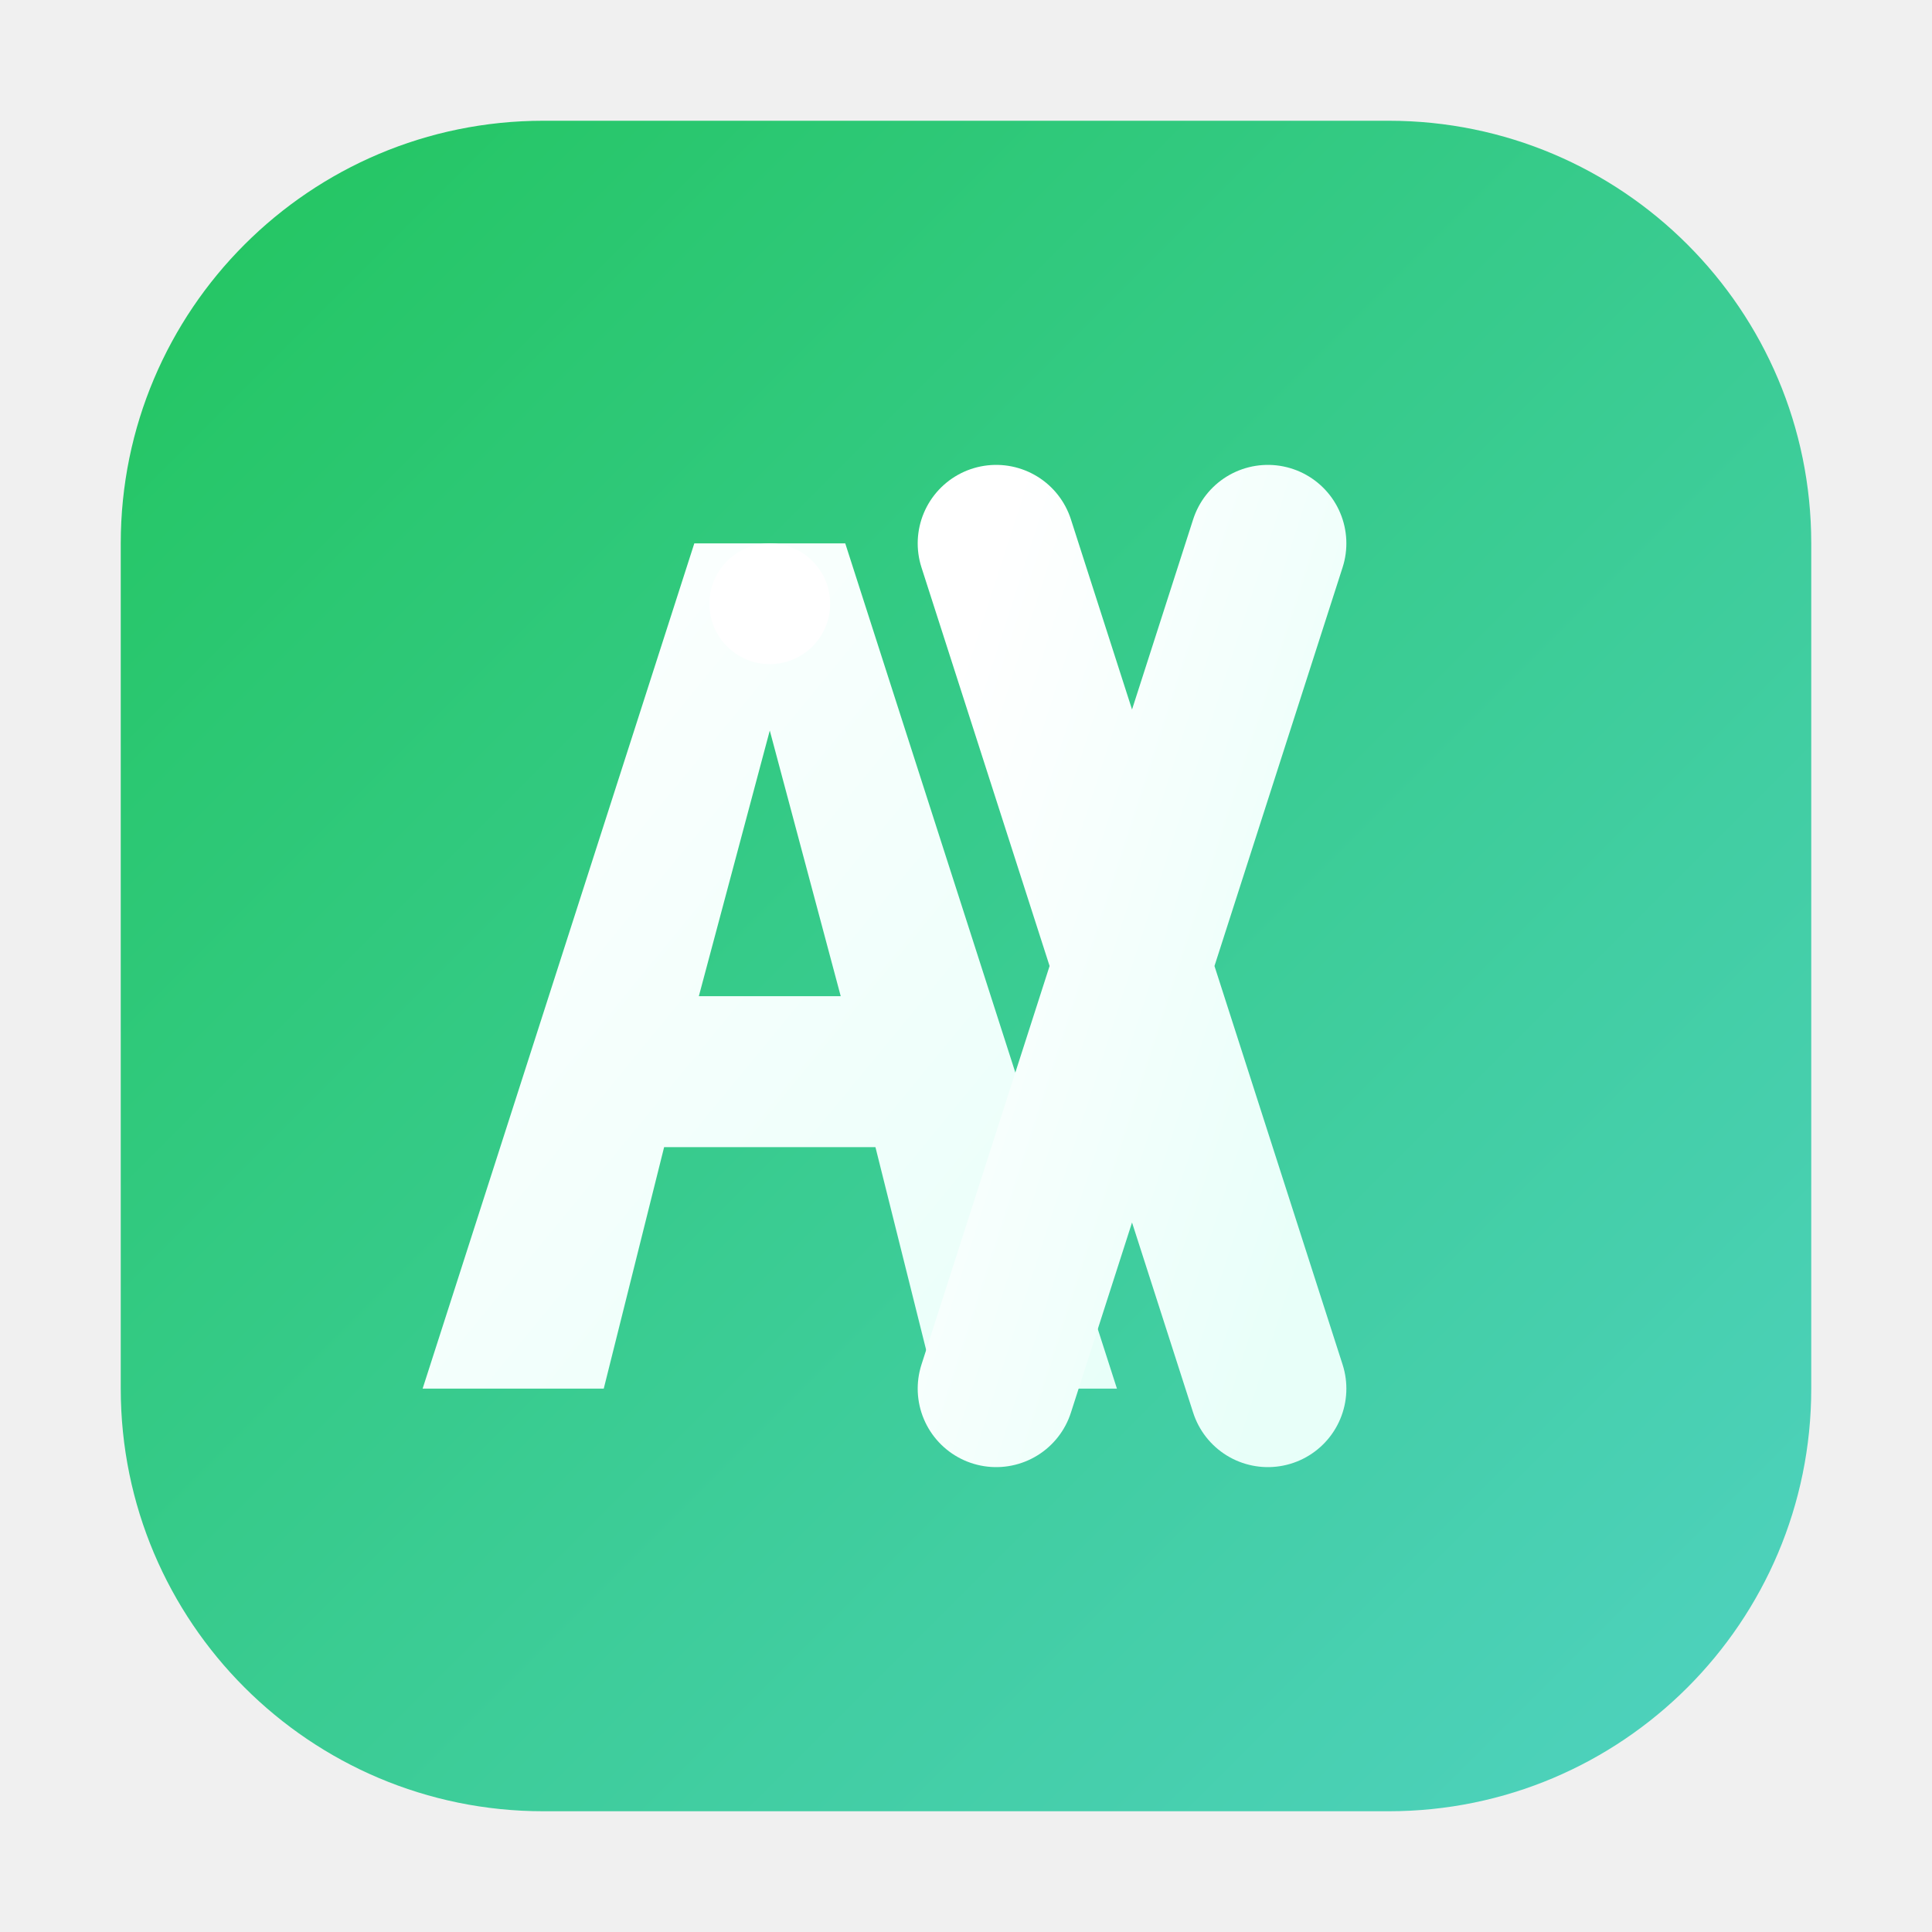
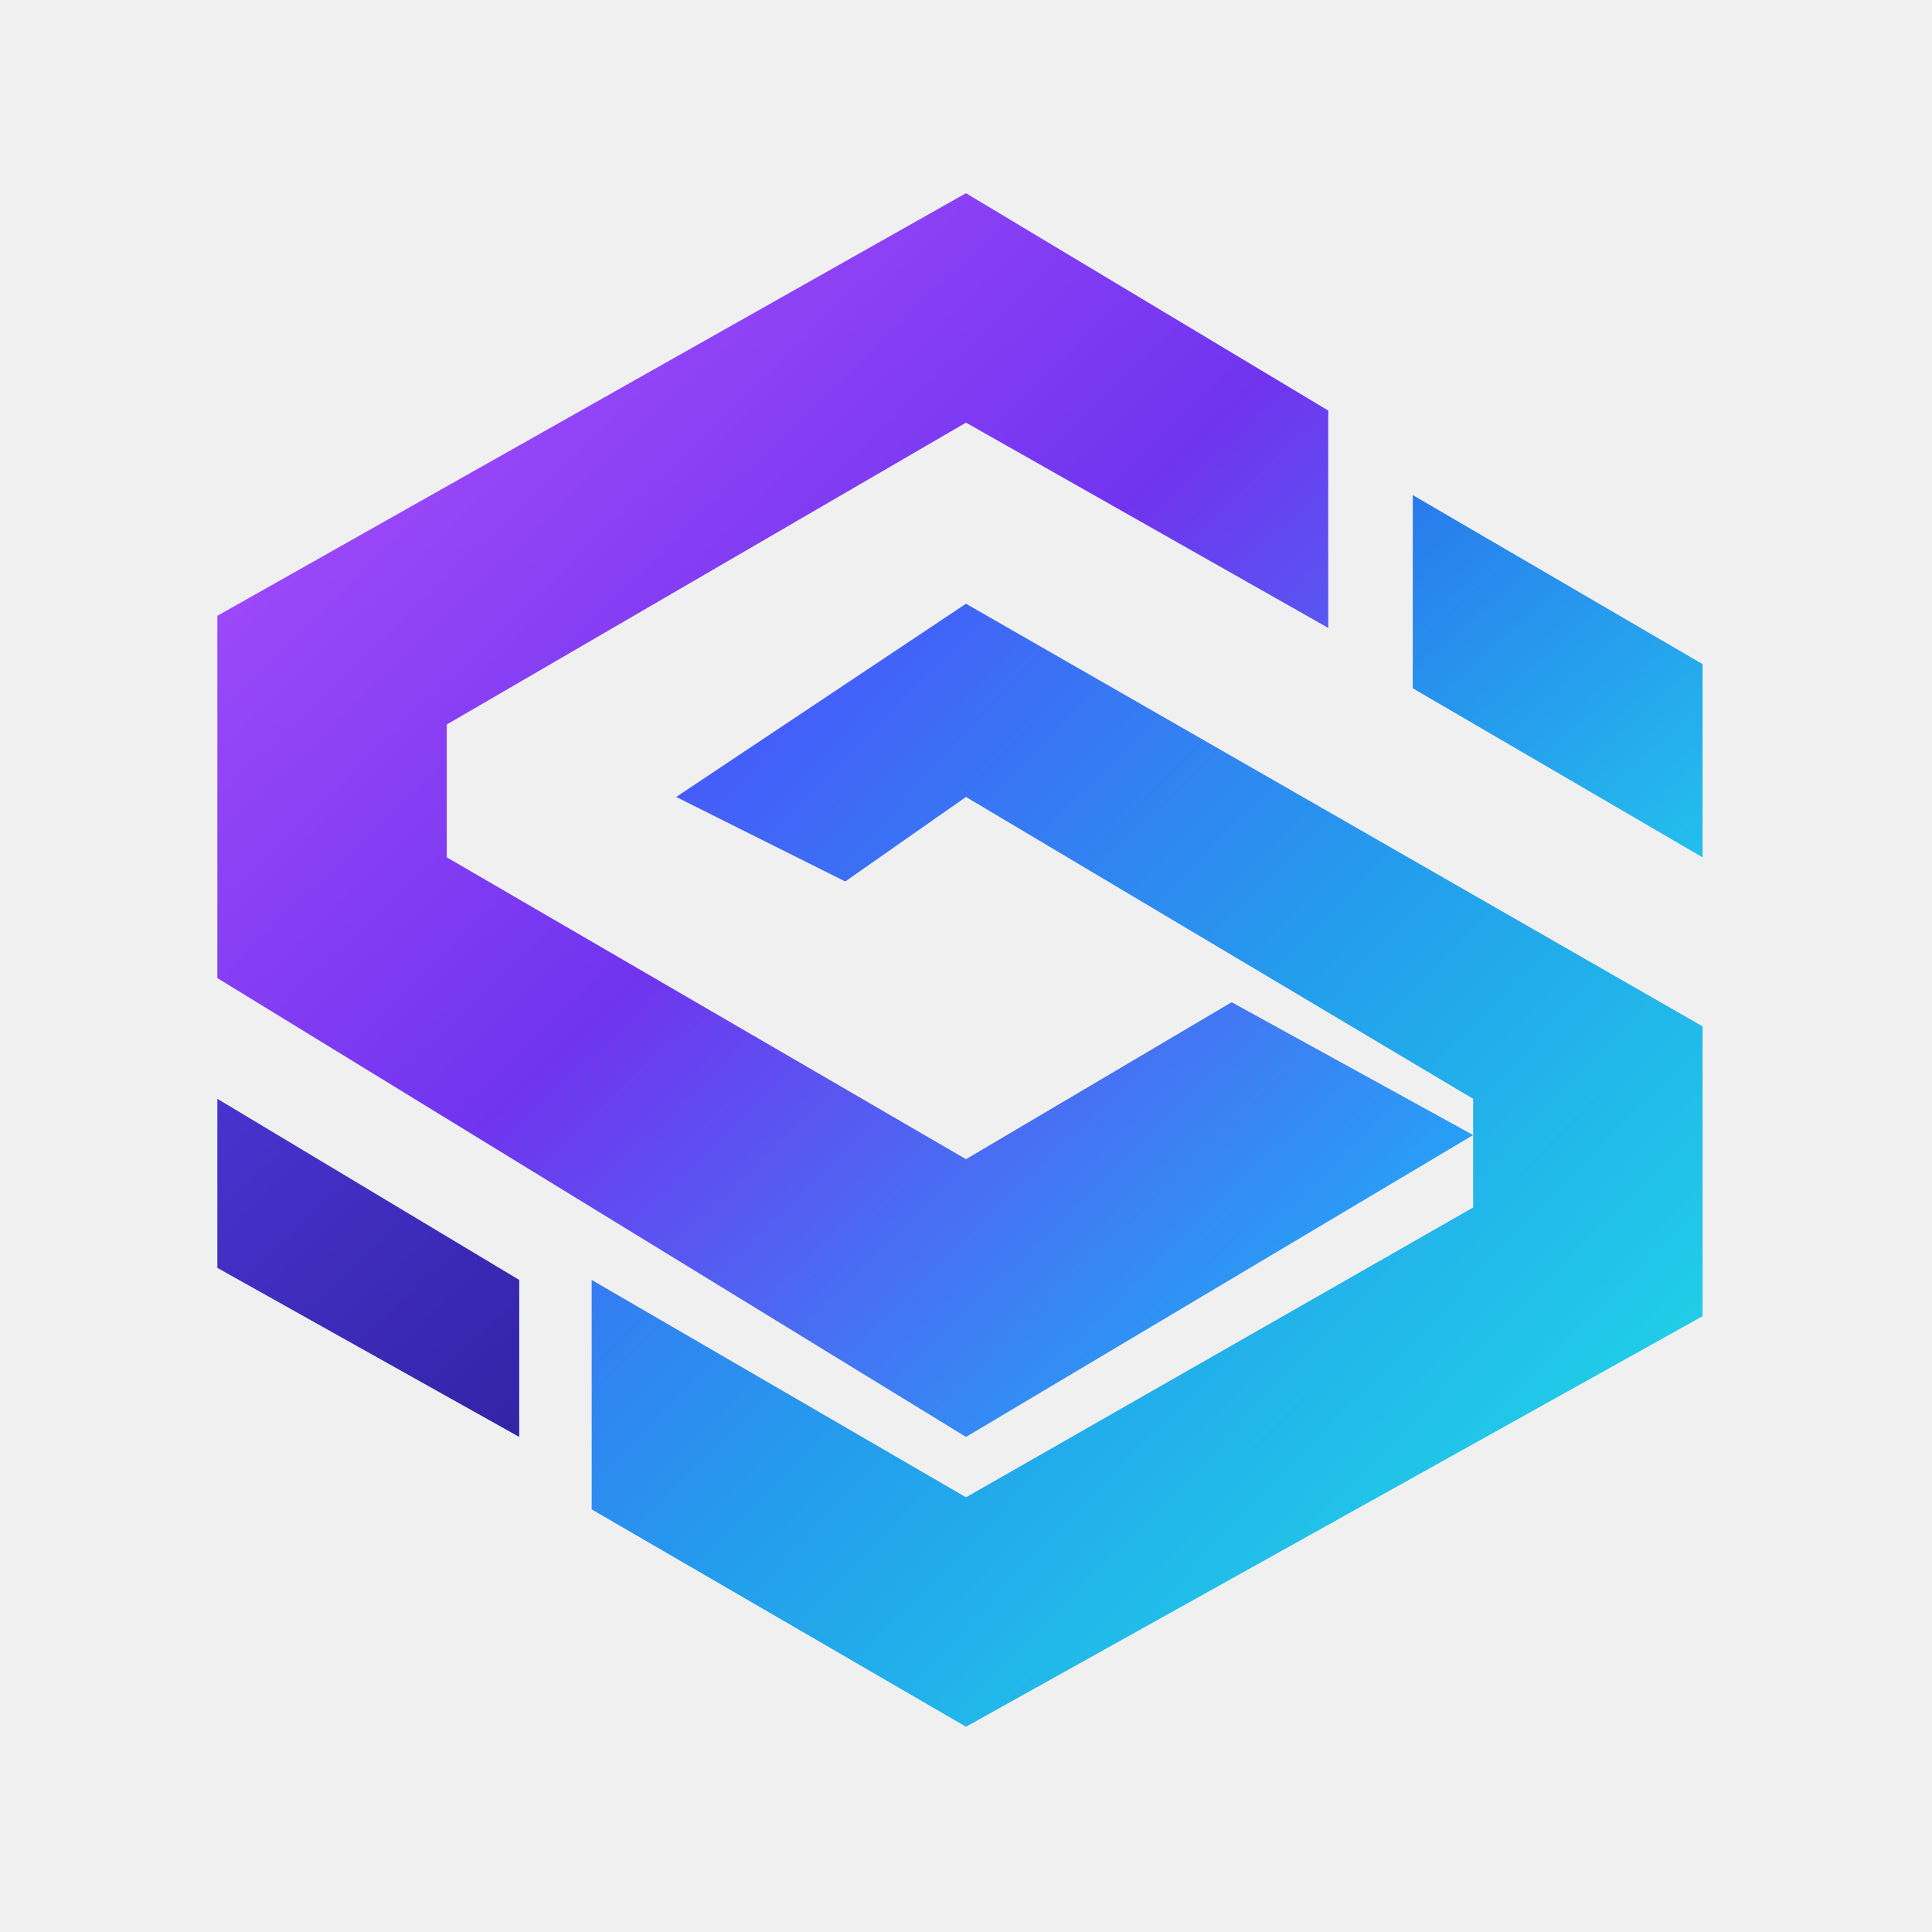
- <svg xmlns="http://www.w3.org/2000/svg" viewBox="0 0 64 64" shape-rendering="geometricPrecision">
+ <svg xmlns="http://www.w3.org/2000/svg" width="2048" height="2048" viewBox="40 75 160 160">
  <defs>
-     <linearGradient id="bg" x1="0" y1="0" x2="1" y2="1">
-       <stop offset="0%" stop-color="#22c55e" />
-       <stop offset="100%" stop-color="#50d2c2" />
+     <linearGradient id="upper" x1="70" y1="105" x2="146" y2="184" gradientUnits="userSpaceOnUse">
+       <stop stop-color="#a14bfa" />
+       <stop offset=".48" stop-color="#7034ef" />
+       <stop offset="1" stop-color="#279ff6" />
    </linearGradient>
-     <linearGradient id="ax" x1="0" y1="0" x2="1" y2="1">
-       <stop offset="0%" stop-color="#ffffff" />
-       <stop offset="100%" stop-color="#e8fff9" />
+     <linearGradient id="lower" x1="99" y1="133" x2="170" y2="202" gradientUnits="userSpaceOnUse">
+       <stop stop-color="#4857fa" />
+       <stop offset=".52" stop-color="#239eec" />
+       <stop offset="1" stop-color="#20d2e7" />
+     </linearGradient>
+     <linearGradient id="tip" x1="156" y1="116" x2="182" y2="146" gradientUnits="userSpaceOnUse">
+       <stop stop-color="#2979ed" />
+       <stop offset="1" stop-color="#23c1ed" />
+     </linearGradient>
+     <linearGradient id="tail" x1="58" y1="166" x2="84" y2="194" gradientUnits="userSpaceOnUse">
+       <stop stop-color="#4933cf" />
+       <stop offset="1" stop-color="#3223a5" />
    </linearGradient>
  </defs>
-   <rect x="4" y="4" width="56" height="56" rx="14" fill="url(#bg)" />
-   <path d="M14 46 L23 18 H28 L37 46 H31 L29 38 H22 L20 46 Z M23.15 33 H27.85 L25.5 24.2 Z" fill="url(#ax)" stroke="none" />
-   <path d="M33 18 L42 46 M33 46 L42 18" stroke="url(#ax)" stroke-width="5.2" stroke-linecap="round" stroke-linejoin="round" fill="none" />
-   <circle cx="25.5" cy="20" r="2" fill="#fff" />
+   <path fill="url(#upper)" d="M58 126 120 91 150 109 150 127 120 110 77 135 77 146 120 171 142 158 162 169 120 194 58 156Z" />
+   <path fill="url(#lower)" d="M96 141 120 125 181 160 181 184 120 218 89 200 89 181 120 199 162 175 162 166 120 141 110 148Z" />
+   <path fill="url(#tip)" d="M157 116 181 130 181 146 157 132Z" />
+   <path fill="url(#tail)" d="M58 166 83 181 83 194 58 180Z" />
</svg>
